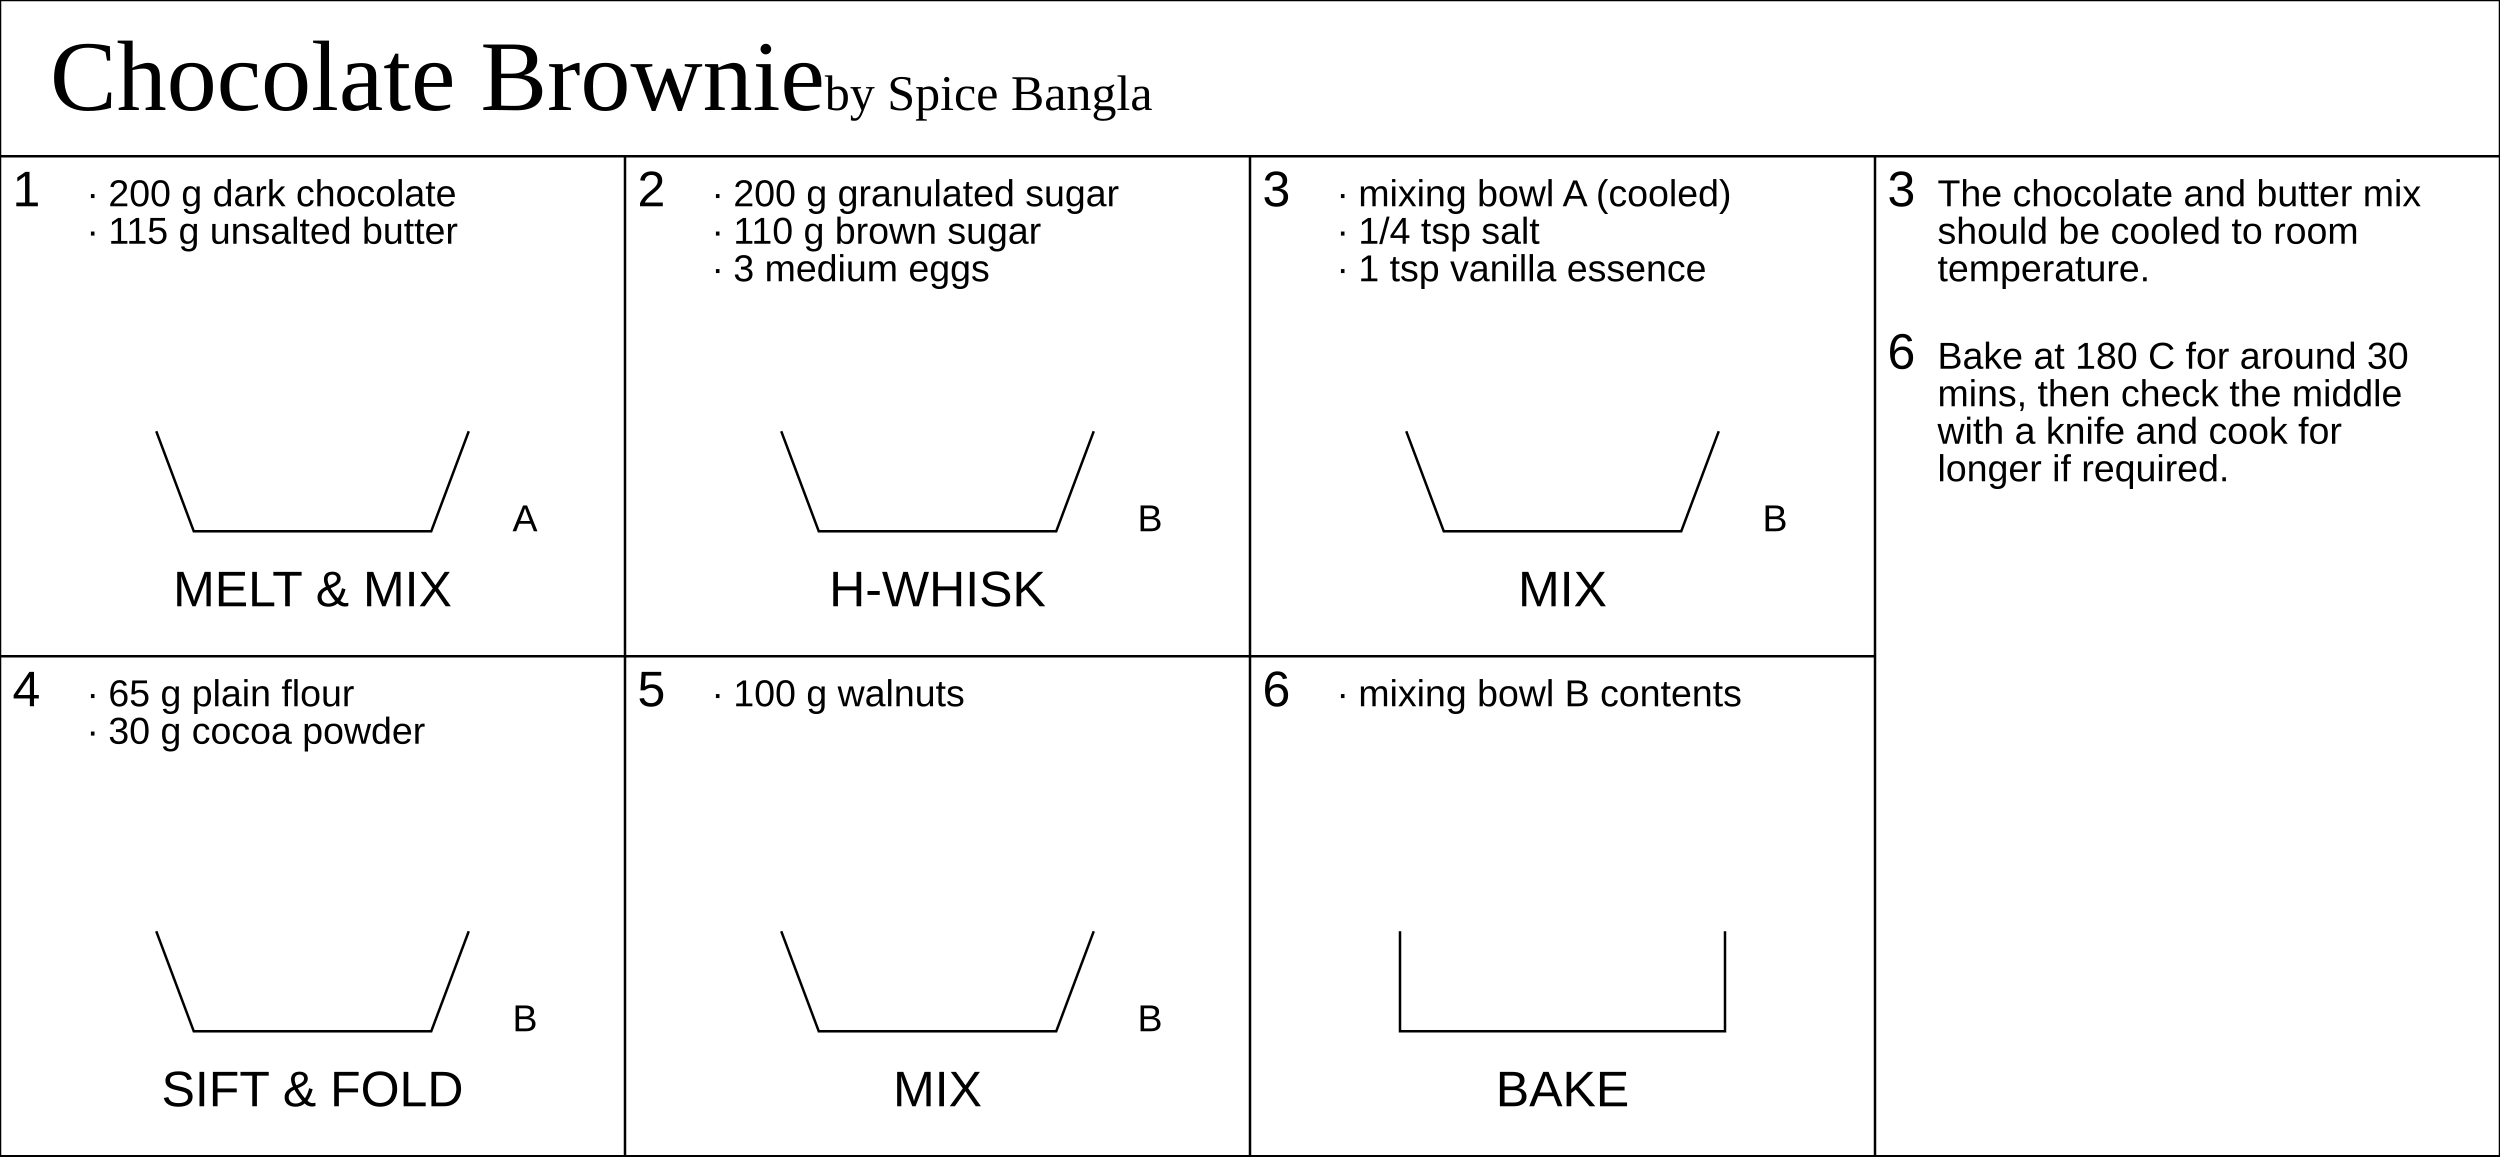
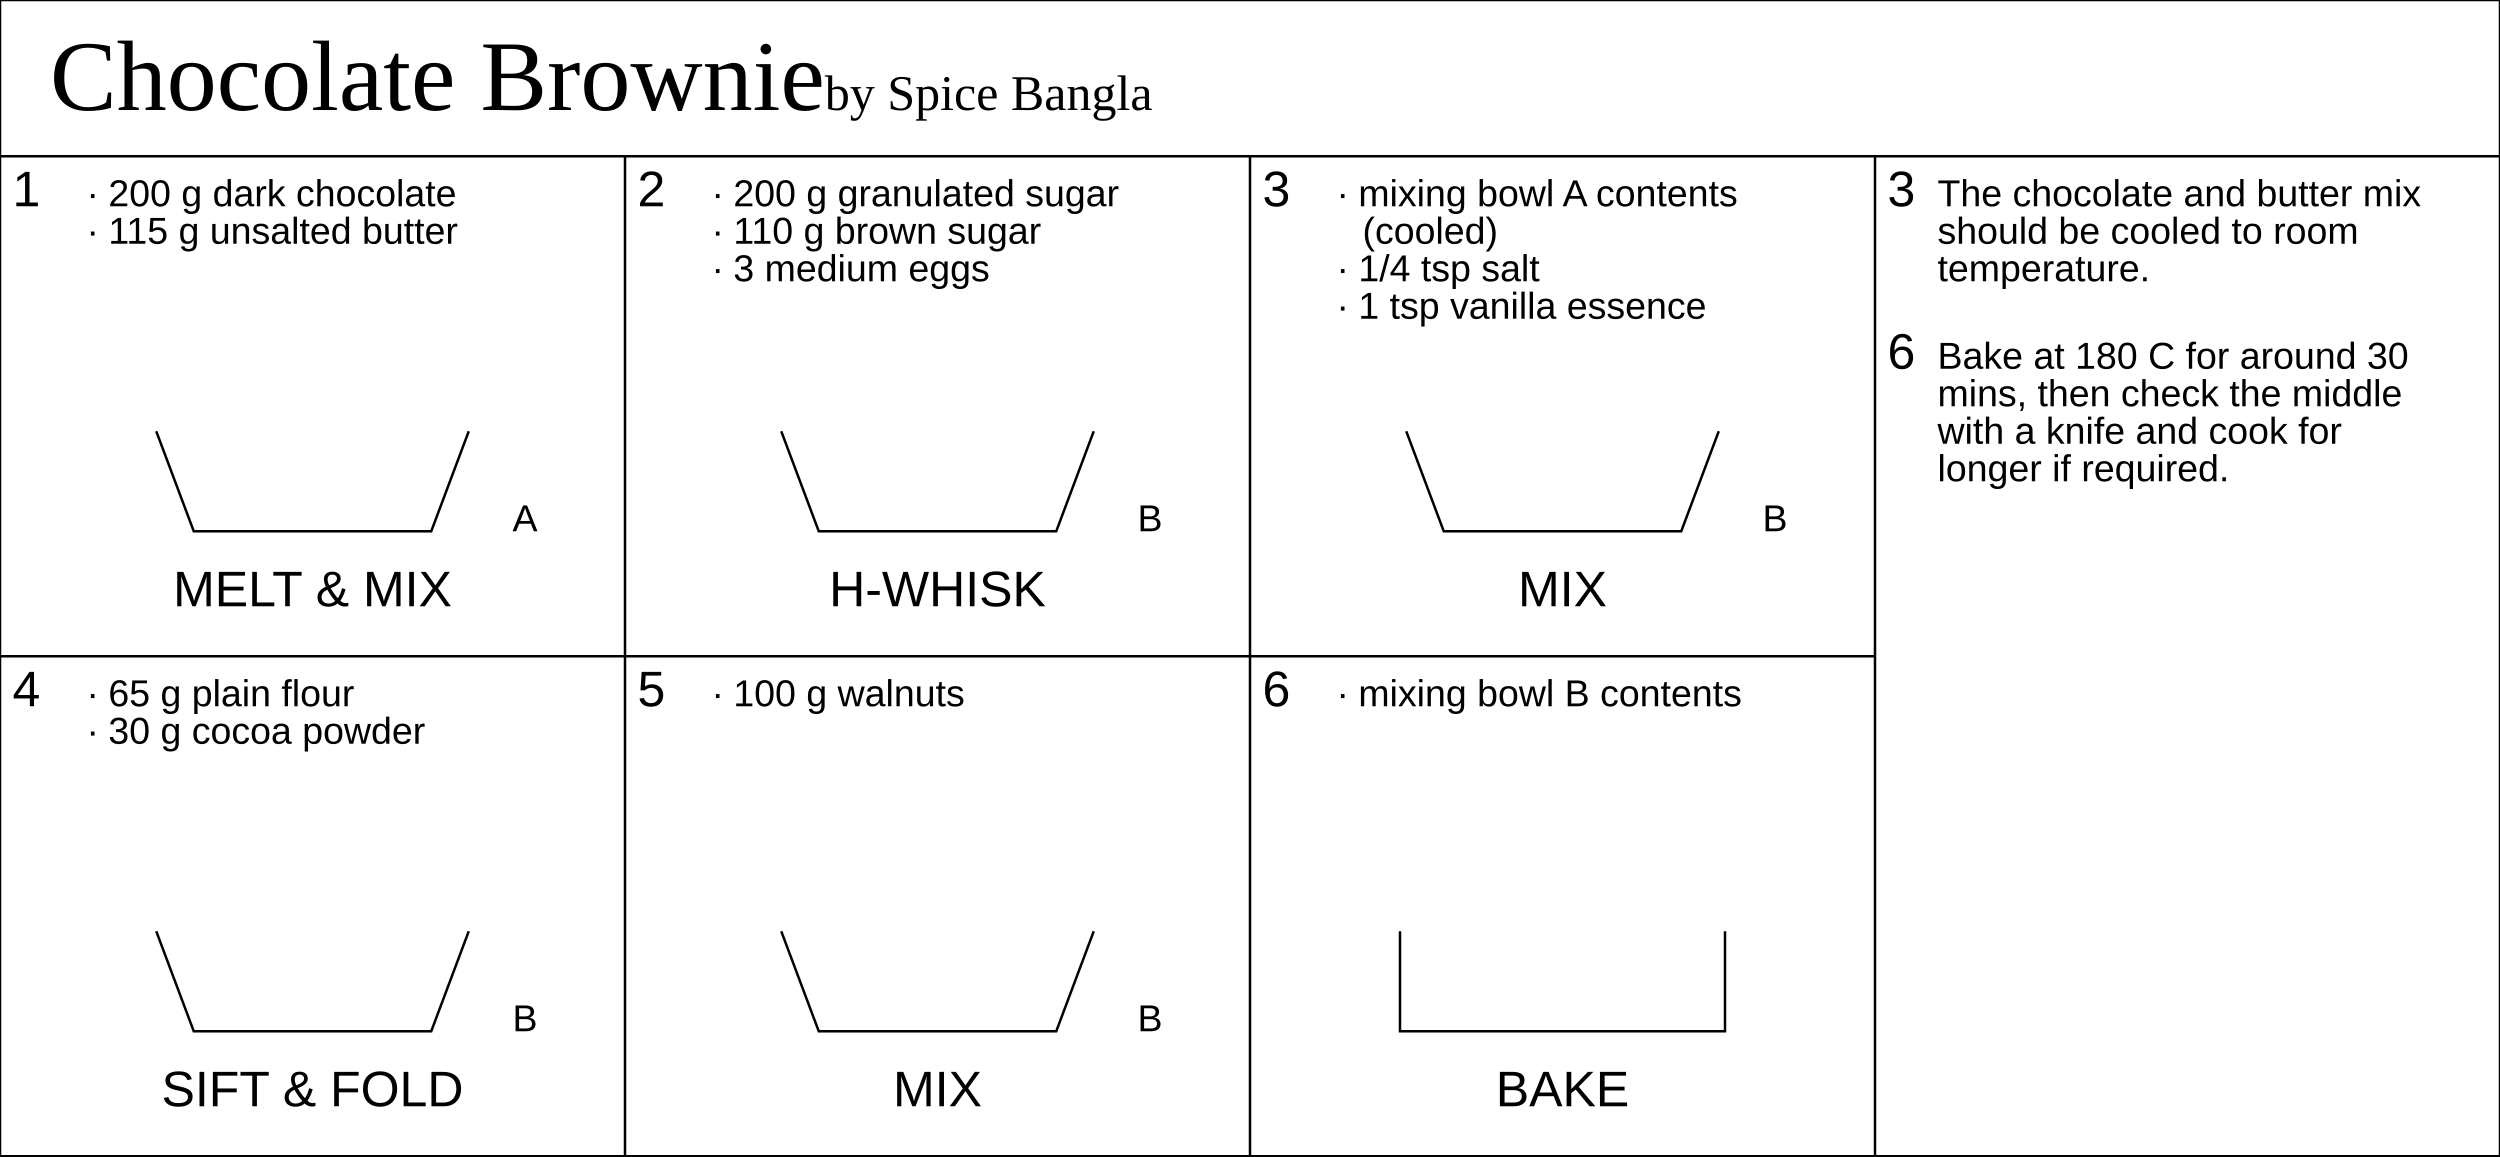
<svg xmlns="http://www.w3.org/2000/svg" width="2000" height="925.0">
  <text x="40.0" y="88.0" font-size="80">
Chocolate Brownie<tspan font-size="40">  by Spice Bangla</tspan>
  </text>
  <polyline points="0,0 0,925.0 " style="fill:none;stroke:black;stroke-width:2" />
  <polyline points="2000,0 2000,925.0 " style="fill:none;stroke:black;stroke-width:2" />
  <polyline points="500,125.0 500,925.0 " style="fill:none;stroke:black;stroke-width:2" />
  <polyline points="1000,125.0 1000,925.0 " style="fill:none;stroke:black;stroke-width:2" />
  <polyline points="1500,125.0 1500,925.0 " style="fill:none;stroke:black;stroke-width:2" />
  <polyline points="0,0 2000,0 " style="fill:none;stroke:black;stroke-width:2" />
  <polyline points="0,125.0 2000,125.0 " style="fill:none;stroke:black;stroke-width:2" />
  <polyline points="0,925.0 2000,925.0 " style="fill:none;stroke:black;stroke-width:2" />
  <polyline points="0,525.0 1500,525.0 " style="fill:none;stroke:black;stroke-width:2" />
  <text x="10.0" y="165.0" text-anchor="left" style="font-family:Arial;font-size:40"> 
1 </text>
  <text x="70.0" y="165.0" text-anchor="left" style="font-family:Arial;font-size:30"> 
∙ 200 g dark chocolate </text>
  <text x="70.0" y="195.0" text-anchor="left" style="font-family:Arial;font-size:30"> 
∙ 115 g unsalted butter </text>
  <polyline points="125.0,345.0 155.0,425.0 345.0,425.0 375.0,345.0" style="fill:none;stroke:black;stroke-width:2" />
  <text x="410.0" y="425.0" text-anchor="left" style="font-family:Arial;font-size:30"> 
A </text>
  <text x="250.0" y="485.0" text-anchor="middle" style="font-family:Arial;font-size:40"> 
MELT &amp; MIX </text>
  <text x="510.0" y="165.0" text-anchor="left" style="font-family:Arial;font-size:40"> 
2 </text>
  <text x="570.0" y="165.0" text-anchor="left" style="font-family:Arial;font-size:30"> 
∙ 200 g granulated sugar </text>
  <text x="570.0" y="195.0" text-anchor="left" style="font-family:Arial;font-size:30"> 
∙ 110 g brown sugar </text>
  <text x="570.0" y="225.0" text-anchor="left" style="font-family:Arial;font-size:30"> 
∙ 3 medium eggs </text>
  <polyline points="625.0,345.0 655.0,425.0 845.0,425.0 875.0,345.0" style="fill:none;stroke:black;stroke-width:2" />
  <text x="910.0" y="425.0" text-anchor="left" style="font-family:Arial;font-size:30"> 
B </text>
  <text x="750.0" y="485.0" text-anchor="middle" style="font-family:Arial;font-size:40"> 
H-WHISK </text>
  <text x="1010.0" y="165.0" text-anchor="left" style="font-family:Arial;font-size:40"> 
3 </text>
  <text x="1070.0" y="165.0" text-anchor="left" style="font-family:Arial;font-size:30"> 
- ∙ mixing bowl A (cooled) </text>
-   <text x="1070.0" y="195.0" text-anchor="left" style="font-family:Arial;font-size:30"> 
+ ∙ mixing bowl A contents </text>
+   <text x="1090.0" y="195.0" text-anchor="left" style="font-family:Arial;font-size:30"> 
+ (cooled) </text>
+   <text x="1070.0" y="225.0" text-anchor="left" style="font-family:Arial;font-size:30"> 
∙ 1/4 tsp salt </text>
-   <text x="1070.0" y="225.0" text-anchor="left" style="font-family:Arial;font-size:30"> 
+   <text x="1070.0" y="255.0" text-anchor="left" style="font-family:Arial;font-size:30"> 
∙ 1 tsp vanilla essence </text>
  <polyline points="1125.0,345.0 1155.0,425.0 1345.0,425.0 1375.0,345.0" style="fill:none;stroke:black;stroke-width:2" />
  <text x="1410.0" y="425.0" text-anchor="left" style="font-family:Arial;font-size:30"> 
B </text>
  <text x="1250.0" y="485.0" text-anchor="middle" style="font-family:Arial;font-size:40"> 
MIX </text>
  <text x="1510.0" y="165.0" text-anchor="left" style="font-family:Arial;font-size:40"> 
3 </text>
  <text x="1550.0" y="165.0" text-anchor="left" style="font-family:Arial;font-size:30"> 
The chocolate and butter mix </text>
  <text x="1550.0" y="195.0" text-anchor="left" style="font-family:Arial;font-size:30"> 
should be cooled to room </text>
  <text x="1550.0" y="225.0" text-anchor="left" style="font-family:Arial;font-size:30"> 
temperature. </text>
  <text x="10.0" y="565.0" text-anchor="left" style="font-family:Arial;font-size:40"> 
4 </text>
  <text x="70.0" y="565.0" text-anchor="left" style="font-family:Arial;font-size:30"> 
∙ 65 g plain flour </text>
  <text x="70.0" y="595.0" text-anchor="left" style="font-family:Arial;font-size:30"> 
∙ 30 g cocoa powder </text>
  <polyline points="125.0,745.0 155.0,825.0 345.0,825.0 375.0,745.0" style="fill:none;stroke:black;stroke-width:2" />
  <text x="410.0" y="825.0" text-anchor="left" style="font-family:Arial;font-size:30"> 
B </text>
  <text x="250.0" y="885.0" text-anchor="middle" style="font-family:Arial;font-size:40"> 
SIFT &amp; FOLD </text>
  <text x="510.0" y="565.0" text-anchor="left" style="font-family:Arial;font-size:40"> 
5 </text>
  <text x="570.0" y="565.0" text-anchor="left" style="font-family:Arial;font-size:30"> 
∙ 100 g walnuts </text>
  <polyline points="625.0,745.0 655.0,825.0 845.0,825.0 875.0,745.0" style="fill:none;stroke:black;stroke-width:2" />
  <text x="910.0" y="825.0" text-anchor="left" style="font-family:Arial;font-size:30"> 
B </text>
  <text x="750.0" y="885.0" text-anchor="middle" style="font-family:Arial;font-size:40"> 
MIX </text>
  <text x="1010.0" y="565.0" text-anchor="left" style="font-family:Arial;font-size:40"> 
6 </text>
  <text x="1070.0" y="565.0" text-anchor="left" style="font-family:Arial;font-size:30"> 
∙ mixing bowl B contents </text>
  <polyline points="1120.0,745.0 1120.0,825.0 1380.0,825.0 1380.0,745.0" style="fill:none;stroke:black;stroke-width:2" />
  <text x="1250.0" y="885.0" text-anchor="middle" style="font-family:Arial;font-size:40"> 
BAKE </text>
  <text x="1510.0" y="295.0" text-anchor="left" style="font-family:Arial;font-size:40"> 
6 </text>
  <text x="1550.0" y="295.0" text-anchor="left" style="font-family:Arial;font-size:30"> 
Bake at 180 C for around 30 </text>
  <text x="1550.0" y="325.0" text-anchor="left" style="font-family:Arial;font-size:30"> 
mins, then check the middle </text>
  <text x="1550.0" y="355.0" text-anchor="left" style="font-family:Arial;font-size:30"> 
with a knife and cook for </text>
  <text x="1550.0" y="385.0" text-anchor="left" style="font-family:Arial;font-size:30"> 
longer if required. </text>
</svg>
